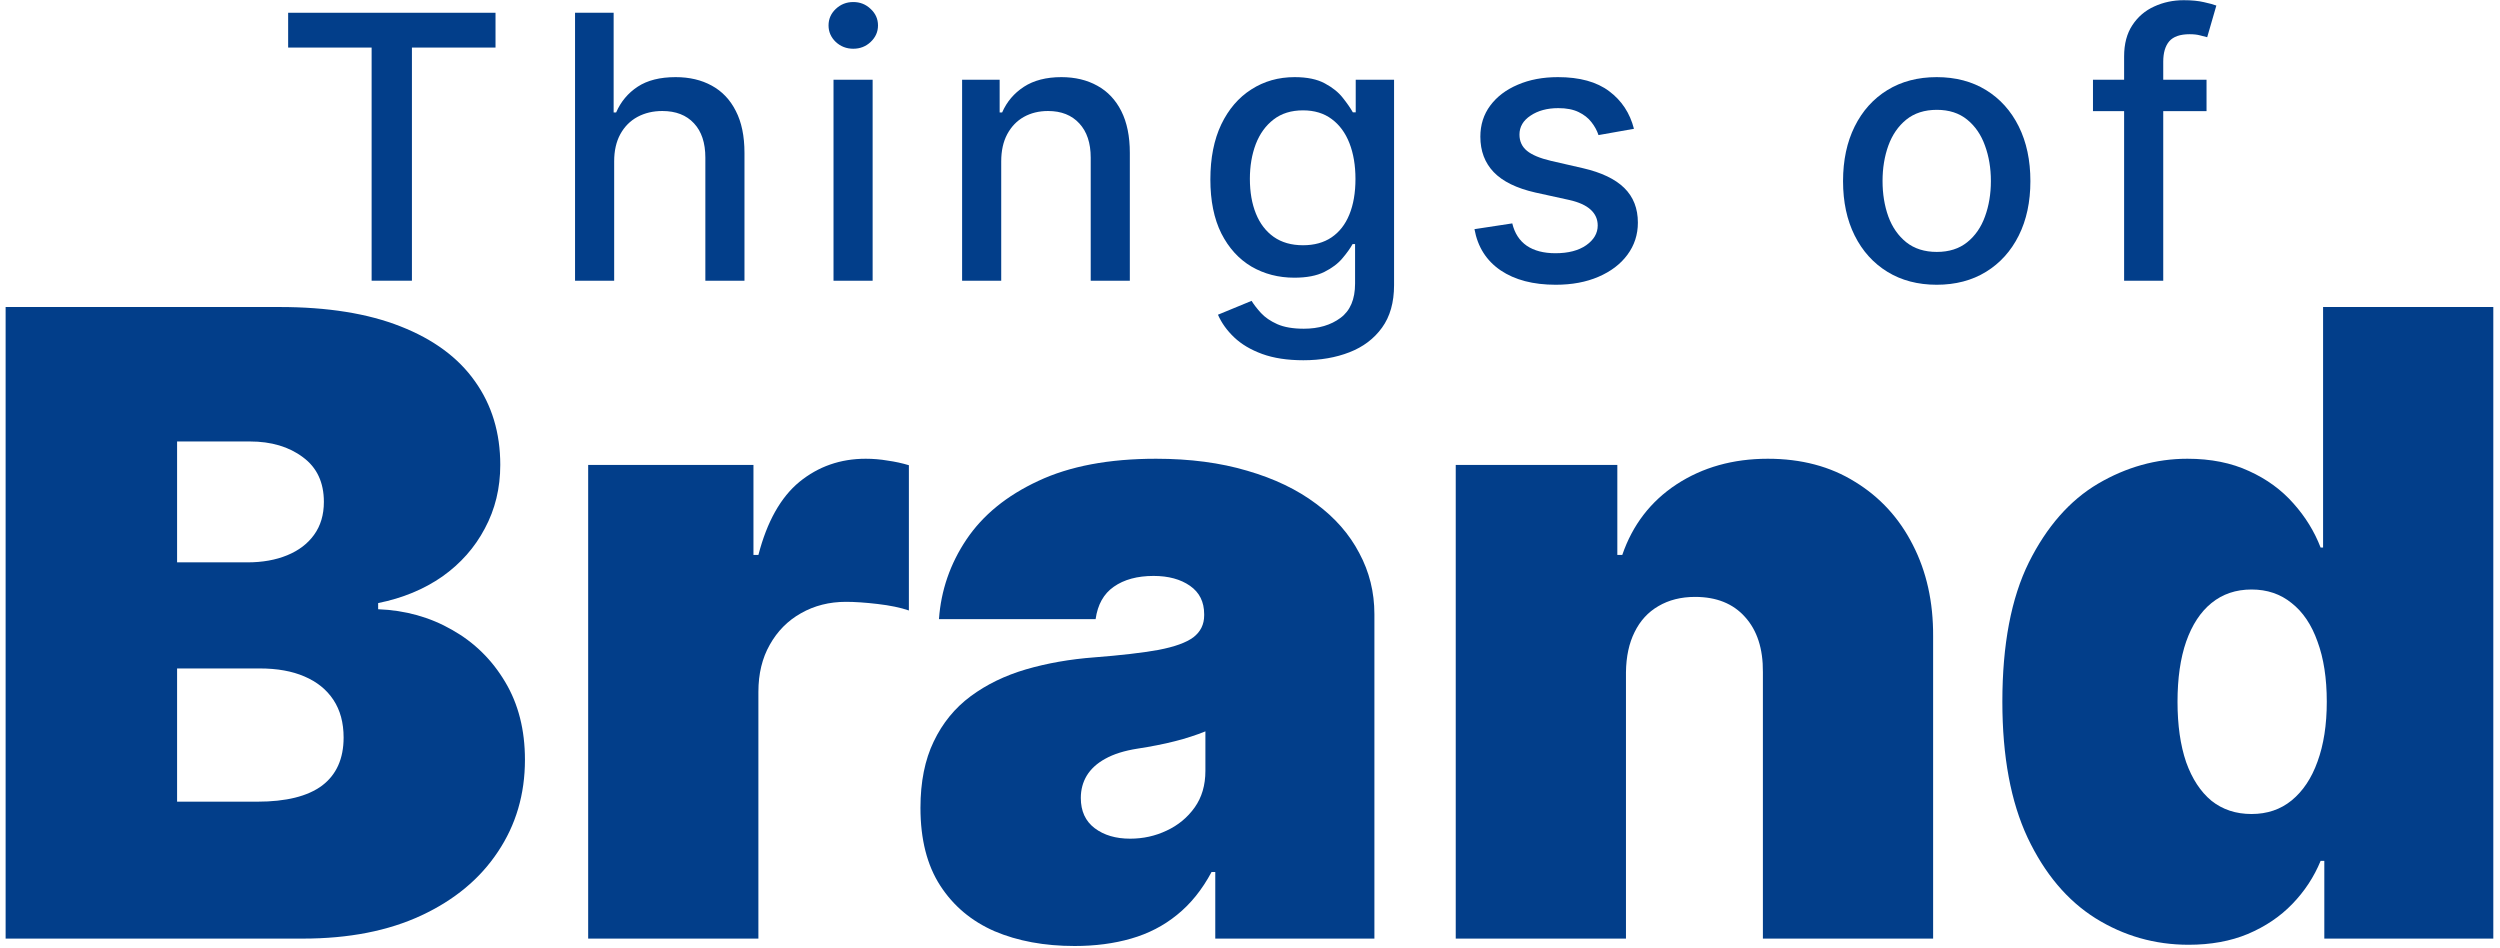
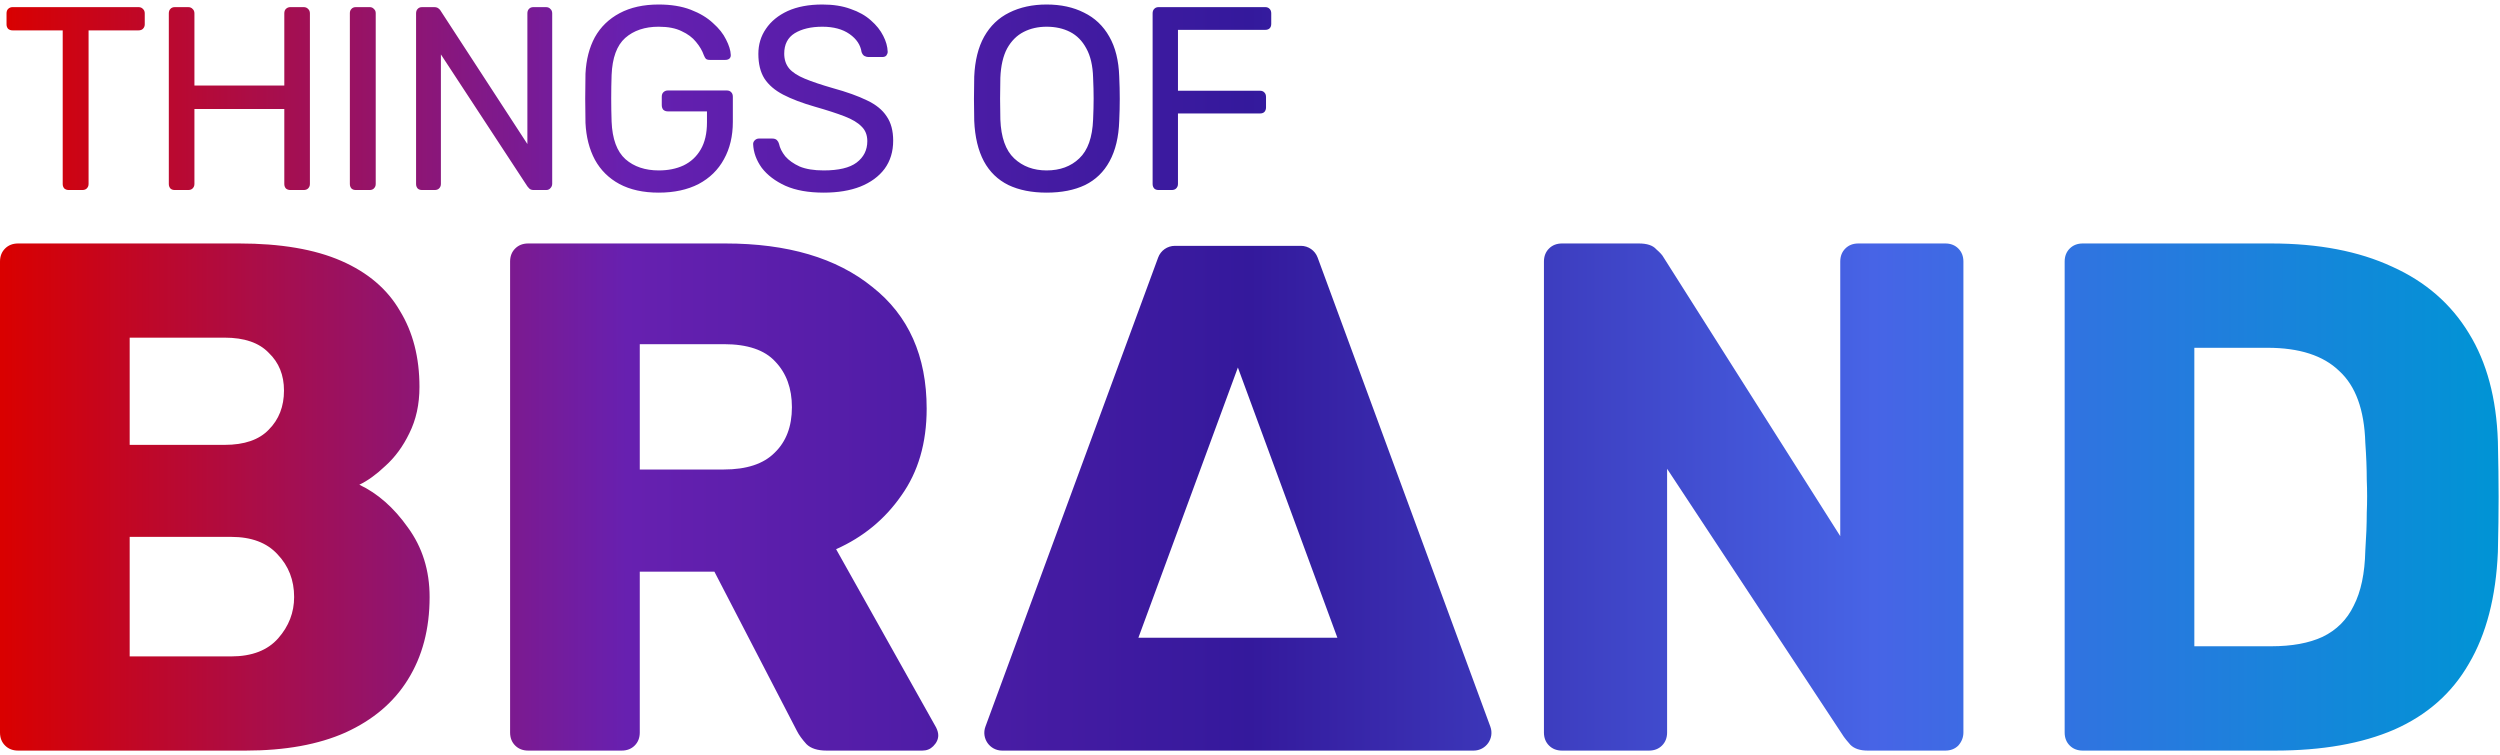
- <svg xmlns="http://www.w3.org/2000/svg" width="285" height="108" viewBox="0 0 285 108" fill="none">
-   <path d="M32.849 5.422V1.455H56.489V5.422H46.959V32H42.365V5.422H32.849Z" fill="#023E8A" />
-   <path d="M70.015 18.398V32H65.555V1.455H69.955V12.82H70.239C70.775 11.587 71.596 10.607 72.7 9.881C73.803 9.156 75.245 8.793 77.025 8.793C78.596 8.793 79.968 9.116 81.141 9.762C82.325 10.408 83.239 11.373 83.885 12.655C84.542 13.928 84.87 15.519 84.87 17.428V32H80.41V17.965C80.41 16.285 79.978 14.982 79.113 14.057C78.248 13.123 77.045 12.655 75.503 12.655C74.45 12.655 73.505 12.879 72.67 13.327C71.844 13.774 71.193 14.43 70.716 15.295C70.249 16.151 70.015 17.185 70.015 18.398Z" fill="#023E8A" />
-   <path d="M95.021 32V9.091H99.48V32H95.021ZM97.273 5.556C96.498 5.556 95.831 5.298 95.275 4.781C94.728 4.254 94.454 3.627 94.454 2.901C94.454 2.165 94.728 1.539 95.275 1.022C95.831 0.495 96.498 0.232 97.273 0.232C98.049 0.232 98.71 0.495 99.257 1.022C99.814 1.539 100.092 2.165 100.092 2.901C100.092 3.627 99.814 4.254 99.257 4.781C98.71 5.298 98.049 5.556 97.273 5.556Z" fill="#023E8A" />
-   <path d="M114.139 18.398V32H109.68V9.091H113.96V12.82H114.244C114.771 11.607 115.596 10.632 116.72 9.896C117.853 9.16 119.28 8.793 121 8.793C122.561 8.793 123.928 9.121 125.102 9.777C126.275 10.423 127.185 11.388 127.831 12.67C128.477 13.953 128.801 15.539 128.801 17.428V32H124.341V17.965C124.341 16.305 123.909 15.007 123.044 14.072C122.178 13.128 120.99 12.655 119.479 12.655C118.445 12.655 117.525 12.879 116.72 13.327C115.924 13.774 115.293 14.43 114.825 15.295C114.368 16.151 114.139 17.185 114.139 18.398Z" fill="#023E8A" />
-   <path d="M148.587 41.068C146.767 41.068 145.201 40.83 143.888 40.352C142.586 39.875 141.522 39.244 140.697 38.458C139.871 37.673 139.255 36.812 138.847 35.878L142.68 34.297C142.949 34.734 143.307 35.197 143.754 35.684C144.212 36.181 144.828 36.604 145.604 36.952C146.389 37.3 147.398 37.474 148.631 37.474C150.322 37.474 151.719 37.061 152.822 36.236C153.926 35.42 154.478 34.118 154.478 32.328V27.824H154.195C153.926 28.311 153.538 28.853 153.031 29.45C152.534 30.046 151.848 30.563 150.973 31.001C150.098 31.438 148.959 31.657 147.557 31.657C145.748 31.657 144.117 31.234 142.665 30.389C141.224 29.534 140.08 28.276 139.235 26.616C138.4 24.945 137.982 22.892 137.982 20.456C137.982 18.02 138.395 15.932 139.22 14.192C140.055 12.452 141.199 11.119 142.65 10.195C144.102 9.26 145.748 8.793 147.587 8.793C149.009 8.793 150.158 9.031 151.033 9.508C151.908 9.976 152.589 10.523 153.076 11.149C153.573 11.775 153.956 12.327 154.224 12.805H154.552V9.091H158.923V32.507C158.923 34.476 158.465 36.092 157.55 37.354C156.636 38.617 155.398 39.552 153.837 40.158C152.285 40.765 150.535 41.068 148.587 41.068ZM148.542 27.958C149.825 27.958 150.908 27.66 151.793 27.063C152.688 26.457 153.364 25.592 153.822 24.468C154.289 23.334 154.523 21.977 154.523 20.396C154.523 18.855 154.294 17.498 153.837 16.325C153.379 15.151 152.708 14.236 151.823 13.58C150.938 12.914 149.844 12.581 148.542 12.581C147.2 12.581 146.081 12.929 145.186 13.625C144.291 14.311 143.615 15.246 143.158 16.429C142.71 17.612 142.486 18.935 142.486 20.396C142.486 21.898 142.715 23.215 143.173 24.349C143.63 25.482 144.306 26.367 145.201 27.003C146.106 27.64 147.219 27.958 148.542 27.958Z" fill="#023E8A" />
-   <path d="M186.27 14.684L182.228 15.4C182.059 14.883 181.791 14.391 181.423 13.923C181.065 13.456 180.578 13.073 179.961 12.775C179.345 12.476 178.574 12.327 177.649 12.327C176.387 12.327 175.333 12.611 174.488 13.178C173.642 13.734 173.22 14.455 173.22 15.34C173.22 16.106 173.503 16.722 174.07 17.19C174.637 17.657 175.551 18.04 176.814 18.338L180.453 19.173C182.561 19.66 184.132 20.411 185.167 21.425C186.201 22.44 186.718 23.757 186.718 25.378C186.718 26.75 186.32 27.973 185.524 29.047C184.739 30.111 183.64 30.946 182.228 31.552C180.826 32.159 179.201 32.462 177.351 32.462C174.786 32.462 172.693 31.916 171.072 30.822C169.451 29.718 168.457 28.152 168.089 26.124L172.399 25.467C172.668 26.591 173.22 27.441 174.055 28.018C174.89 28.584 175.979 28.868 177.321 28.868C178.783 28.868 179.951 28.565 180.826 27.958C181.701 27.342 182.139 26.591 182.139 25.706C182.139 24.99 181.87 24.389 181.333 23.901C180.806 23.414 179.996 23.046 178.902 22.798L175.024 21.947C172.887 21.46 171.306 20.685 170.282 19.621C169.267 18.557 168.76 17.209 168.76 15.579C168.76 14.226 169.138 13.043 169.894 12.029C170.649 11.015 171.694 10.224 173.026 9.658C174.358 9.081 175.885 8.793 177.605 8.793C180.081 8.793 182.029 9.33 183.451 10.403C184.873 11.467 185.813 12.894 186.27 14.684Z" fill="#023E8A" />
-   <path d="M220.786 32.462C218.638 32.462 216.764 31.97 215.163 30.986C213.562 30.001 212.319 28.624 211.434 26.854C210.549 25.084 210.107 23.016 210.107 20.65C210.107 18.273 210.549 16.195 211.434 14.415C212.319 12.636 213.562 11.254 215.163 10.269C216.764 9.285 218.638 8.793 220.786 8.793C222.934 8.793 224.808 9.285 226.409 10.269C228.01 11.254 229.253 12.636 230.138 14.415C231.023 16.195 231.465 18.273 231.465 20.65C231.465 23.016 231.023 25.084 230.138 26.854C229.253 28.624 228.01 30.001 226.409 30.986C224.808 31.97 222.934 32.462 220.786 32.462ZM220.801 28.719C222.193 28.719 223.346 28.351 224.261 27.615C225.176 26.879 225.852 25.9 226.29 24.677C226.737 23.454 226.961 22.107 226.961 20.635C226.961 19.173 226.737 17.831 226.29 16.608C225.852 15.375 225.176 14.386 224.261 13.64C223.346 12.894 222.193 12.521 220.801 12.521C219.399 12.521 218.236 12.894 217.311 13.64C216.396 14.386 215.715 15.375 215.268 16.608C214.83 17.831 214.611 19.173 214.611 20.635C214.611 22.107 214.83 23.454 215.268 24.677C215.715 25.9 216.396 26.879 217.311 27.615C218.236 28.351 219.399 28.719 220.801 28.719Z" fill="#023E8A" />
-   <path d="M251.545 9.091V12.67H238.599V9.091H251.545ZM242.149 32V6.436C242.149 5.004 242.462 3.816 243.089 2.871C243.715 1.917 244.545 1.206 245.58 0.739C246.614 0.261 247.737 0.023 248.95 0.023C249.845 0.023 250.611 0.097 251.247 0.246C251.884 0.386 252.356 0.515 252.664 0.634L251.62 4.244C251.411 4.184 251.143 4.114 250.815 4.035C250.487 3.945 250.089 3.901 249.621 3.901C248.538 3.901 247.762 4.169 247.295 4.706C246.837 5.243 246.609 6.018 246.609 7.033V32H242.149Z" fill="#023E8A" />
-   <path d="M0.641 107V35H31.859C37.344 35 41.949 35.738 45.676 37.215C49.426 38.691 52.25 40.777 54.148 43.473C56.07 46.168 57.031 49.344 57.031 53C57.031 55.648 56.445 58.062 55.273 60.242C54.125 62.422 52.508 64.25 50.422 65.727C48.336 67.18 45.898 68.188 43.109 68.75V69.453C46.203 69.57 49.016 70.356 51.547 71.809C54.078 73.238 56.094 75.219 57.594 77.75C59.094 80.258 59.844 83.211 59.844 86.609C59.844 90.547 58.812 94.051 56.75 97.121C54.711 100.191 51.805 102.605 48.031 104.363C44.258 106.121 39.758 107 34.531 107H0.641ZM20.188 91.391H29.328C32.609 91.391 35.07 90.781 36.711 89.562C38.352 88.32 39.172 86.492 39.172 84.078C39.172 82.391 38.785 80.961 38.012 79.789C37.238 78.617 36.137 77.727 34.707 77.117C33.301 76.508 31.602 76.203 29.609 76.203H20.188V91.391ZM20.188 64.109H28.203C29.914 64.109 31.426 63.84 32.738 63.301C34.051 62.762 35.07 61.988 35.797 60.98C36.547 59.949 36.922 58.695 36.922 57.219C36.922 54.992 36.125 53.293 34.531 52.121C32.938 50.926 30.922 50.328 28.484 50.328H20.188V64.109Z" fill="#023E8A" />
-   <path d="M67.051 107V53H85.894V63.266H86.457C87.441 59.469 89 56.691 91.133 54.934C93.289 53.176 95.809 52.297 98.691 52.297C99.535 52.297 100.367 52.367 101.188 52.508C102.031 52.625 102.84 52.801 103.613 53.035V69.594C102.652 69.266 101.469 69.019 100.062 68.856C98.656 68.691 97.449 68.609 96.441 68.609C94.543 68.609 92.832 69.043 91.309 69.91C89.809 70.754 88.625 71.949 87.758 73.496C86.891 75.019 86.457 76.812 86.457 78.875V107H67.051Z" fill="#023E8A" />
-   <path d="M122.51 107.844C119.064 107.844 116.018 107.281 113.369 106.156C110.744 105.008 108.682 103.273 107.182 100.953C105.682 98.633 104.932 95.68 104.932 92.094C104.932 89.141 105.436 86.621 106.443 84.535C107.451 82.426 108.857 80.703 110.662 79.367C112.467 78.031 114.564 77.012 116.955 76.309C119.369 75.606 121.971 75.148 124.76 74.938C127.783 74.703 130.209 74.422 132.037 74.094C133.889 73.742 135.225 73.262 136.045 72.652C136.865 72.019 137.275 71.188 137.275 70.156V70.016C137.275 68.609 136.736 67.531 135.658 66.781C134.58 66.031 133.197 65.656 131.51 65.656C129.658 65.656 128.146 66.066 126.975 66.887C125.826 67.684 125.135 68.914 124.9 70.578H107.041C107.275 67.297 108.318 64.273 110.17 61.508C112.045 58.719 114.775 56.492 118.361 54.828C121.947 53.141 126.424 52.297 131.791 52.297C135.658 52.297 139.127 52.754 142.197 53.668C145.268 54.559 147.881 55.812 150.037 57.43C152.193 59.023 153.834 60.898 154.959 63.055C156.107 65.188 156.682 67.508 156.682 70.016V107H138.541V99.406H138.119C137.041 101.422 135.729 103.051 134.182 104.293C132.658 105.535 130.912 106.437 128.943 107C126.998 107.562 124.854 107.844 122.51 107.844ZM128.838 95.609C130.314 95.609 131.697 95.305 132.986 94.695C134.299 94.086 135.365 93.207 136.186 92.059C137.006 90.91 137.416 89.516 137.416 87.875V83.375C136.9 83.586 136.35 83.785 135.764 83.973C135.201 84.16 134.592 84.336 133.936 84.5C133.303 84.664 132.623 84.816 131.896 84.957C131.193 85.098 130.455 85.227 129.682 85.344C128.182 85.578 126.951 85.965 125.99 86.504C125.053 87.019 124.35 87.664 123.881 88.438C123.436 89.188 123.213 90.031 123.213 90.969C123.213 92.469 123.74 93.617 124.795 94.414C125.85 95.211 127.197 95.609 128.838 95.609Z" fill="#023E8A" />
-   <path d="M185.36 76.625V107H165.954V53H184.376V63.266H184.938C186.11 59.844 188.173 57.16 191.126 55.215C194.103 53.27 197.571 52.297 201.532 52.297C205.353 52.297 208.669 53.176 211.481 54.934C214.317 56.668 216.509 59.059 218.056 62.105C219.626 65.152 220.399 68.633 220.376 72.547V107H200.97V76.625C200.993 73.953 200.313 71.856 198.931 70.332C197.571 68.809 195.673 68.047 193.235 68.047C191.642 68.047 190.247 68.398 189.052 69.102C187.88 69.781 186.978 70.766 186.345 72.055C185.712 73.32 185.384 74.844 185.36 76.625Z" fill="#023E8A" />
-   <path d="M249.503 107.703C245.659 107.703 242.12 106.695 238.886 104.68C235.675 102.664 233.097 99.606 231.151 95.504C229.229 91.402 228.269 86.234 228.269 80C228.269 73.484 229.276 68.188 231.292 64.109C233.331 60.031 235.956 57.043 239.167 55.145C242.401 53.246 245.8 52.297 249.362 52.297C252.034 52.297 254.378 52.766 256.394 53.703C258.409 54.617 260.097 55.848 261.456 57.395C262.815 58.918 263.847 60.594 264.55 62.422H264.831V35H284.237V107H264.972V98.141H264.55C263.8 99.969 262.722 101.609 261.315 103.062C259.933 104.492 258.245 105.629 256.253 106.473C254.284 107.293 252.034 107.703 249.503 107.703ZM256.675 92.797C258.456 92.797 259.979 92.281 261.245 91.25C262.534 90.195 263.519 88.719 264.198 86.82C264.901 84.898 265.253 82.625 265.253 80C265.253 77.328 264.901 75.043 264.198 73.144C263.519 71.223 262.534 69.758 261.245 68.75C259.979 67.719 258.456 67.203 256.675 67.203C254.894 67.203 253.37 67.719 252.104 68.75C250.862 69.758 249.901 71.223 249.222 73.144C248.565 75.043 248.237 77.328 248.237 80C248.237 82.672 248.565 84.969 249.222 86.891C249.901 88.789 250.862 90.254 252.104 91.285C253.37 92.293 254.894 92.797 256.675 92.797Z" fill="#023E8A" />
+ <svg xmlns="http://www.w3.org/2000/svg" width="421" height="127" viewBox="0 0 421 127" fill="none">
+   <path fill-rule="evenodd" clip-rule="evenodd" d="M110.914 32.44C108.332 32.44 106.132 31.956 104.314 30.988C102.524 30.02 101.146 28.656 100.178 26.896C99.239 25.136 98.711 23.068 98.594 20.692C98.564 19.401 98.55 18.037 98.55 16.6C98.55 15.133 98.564 13.74 98.594 12.42C98.711 10.044 99.239 7.991 100.178 6.26C101.146 4.529 102.539 3.18 104.358 2.212C106.176 1.244 108.362 0.76 110.914 0.76C112.996 0.76 114.8 1.053 116.326 1.64C117.851 2.227 119.098 2.975 120.066 3.884C121.063 4.764 121.796 5.688 122.266 6.656C122.764 7.624 123.028 8.475 123.058 9.208C123.087 9.472 123.014 9.692 122.838 9.868C122.662 10.015 122.427 10.088 122.134 10.088H119.538C119.244 10.088 119.024 10.029 118.878 9.912C118.76 9.795 118.643 9.589 118.526 9.296C118.262 8.533 117.822 7.785 117.206 7.052C116.619 6.319 115.812 5.717 114.786 5.248C113.788 4.749 112.498 4.5 110.914 4.5C108.596 4.5 106.719 5.131 105.282 6.392C103.874 7.653 103.111 9.736 102.994 12.64C102.906 15.251 102.906 17.861 102.994 20.472C103.111 23.405 103.888 25.517 105.326 26.808C106.763 28.069 108.64 28.7 110.958 28.7C112.512 28.7 113.891 28.421 115.094 27.864C116.326 27.277 117.294 26.383 117.998 25.18C118.702 23.977 119.054 22.452 119.054 20.604V18.756H112.454C112.16 18.756 111.911 18.668 111.706 18.492C111.53 18.287 111.442 18.023 111.442 17.7V16.292C111.442 15.969 111.53 15.72 111.706 15.544C111.911 15.339 112.16 15.236 112.454 15.236H122.398C122.72 15.236 122.97 15.339 123.146 15.544C123.322 15.72 123.41 15.969 123.41 16.292V20.516C123.41 22.921 122.911 25.019 121.914 26.808C120.946 28.597 119.523 29.991 117.646 30.988C115.768 31.956 113.524 32.44 110.914 32.44ZM10.824 31.736C11.029 31.912 11.279 32 11.572 32H13.86C14.183 32 14.432 31.912 14.608 31.736C14.813 31.531 14.916 31.281 14.916 30.988V5.116H23.32C23.643 5.116 23.892 5.028 24.068 4.852C24.273 4.647 24.376 4.397 24.376 4.104V2.256C24.376 1.933 24.273 1.684 24.068 1.508C23.892 1.303 23.643 1.2 23.32 1.2H2.112C1.819 1.2 1.569 1.303 1.364 1.508C1.188 1.684 1.1 1.933 1.1 2.256V4.104C1.1 4.397 1.188 4.647 1.364 4.852C1.569 5.028 1.819 5.116 2.112 5.116H10.56V30.988C10.56 31.281 10.648 31.531 10.824 31.736ZM28.693 31.736C28.869 31.912 29.118 32 29.441 32H31.685C32.007 32 32.257 31.912 32.433 31.736C32.638 31.531 32.741 31.281 32.741 30.988V18.36H47.877V30.988C47.877 31.281 47.965 31.531 48.141 31.736C48.346 31.912 48.595 32 48.889 32H51.133C51.455 32 51.705 31.912 51.881 31.736C52.086 31.531 52.189 31.281 52.189 30.988V2.256C52.189 1.933 52.086 1.684 51.881 1.508C51.705 1.303 51.455 1.2 51.133 1.2H48.889C48.595 1.2 48.346 1.303 48.141 1.508C47.965 1.684 47.877 1.933 47.877 2.256V14.4H32.741V2.256C32.741 1.933 32.638 1.684 32.433 1.508C32.257 1.303 32.007 1.2 31.685 1.2H29.441C29.118 1.2 28.869 1.303 28.693 1.508C28.517 1.684 28.429 1.933 28.429 2.256V30.988C28.429 31.281 28.517 31.531 28.693 31.736ZM59.928 32C59.605 32 59.356 31.912 59.18 31.736C59.004 31.531 58.916 31.281 58.916 30.988V2.212C58.916 1.919 59.004 1.684 59.18 1.508C59.356 1.303 59.605 1.2 59.928 1.2H62.26C62.553 1.2 62.788 1.303 62.964 1.508C63.169 1.684 63.272 1.919 63.272 2.212V30.988C63.272 31.281 63.169 31.531 62.964 31.736C62.788 31.912 62.553 32 62.26 32H59.928ZM70.331 31.736C70.507 31.912 70.756 32 71.079 32H73.191C73.514 32 73.763 31.912 73.939 31.736C74.144 31.531 74.247 31.281 74.247 30.988V9.164L88.811 31.384C88.87 31.443 88.972 31.56 89.119 31.736C89.295 31.912 89.544 32 89.867 32H91.979C92.272 32 92.507 31.897 92.683 31.692C92.888 31.487 92.991 31.237 92.991 30.944V2.256C92.991 1.933 92.888 1.684 92.683 1.508C92.507 1.303 92.258 1.2 91.935 1.2H89.823C89.5 1.2 89.251 1.303 89.075 1.508C88.899 1.684 88.811 1.933 88.811 2.256V24.256L74.203 1.816C74.174 1.728 74.071 1.611 73.895 1.464C73.719 1.288 73.455 1.2 73.103 1.2H71.079C70.756 1.2 70.507 1.303 70.331 1.508C70.155 1.684 70.067 1.933 70.067 2.256V30.988C70.067 31.281 70.155 31.531 70.331 31.736ZM132.283 31.296C134.014 32.059 136.155 32.44 138.707 32.44C141.083 32.44 143.136 32.103 144.867 31.428C146.627 30.724 147.991 29.727 148.959 28.436C149.927 27.116 150.411 25.532 150.411 23.684C150.411 22.012 150.044 20.648 149.311 19.592C148.607 18.507 147.507 17.612 146.011 16.908C144.515 16.175 142.594 15.485 140.247 14.84C138.311 14.283 136.742 13.755 135.539 13.256C134.336 12.757 133.456 12.185 132.899 11.54C132.342 10.865 132.063 10.029 132.063 9.032C132.063 7.477 132.65 6.333 133.823 5.6C135.026 4.867 136.58 4.5 138.487 4.5C140.364 4.5 141.89 4.911 143.063 5.732C144.236 6.553 144.911 7.565 145.087 8.768C145.204 9.091 145.366 9.311 145.571 9.428C145.806 9.545 146.026 9.604 146.231 9.604H148.563C148.886 9.604 149.12 9.516 149.267 9.34C149.414 9.135 149.487 8.929 149.487 8.724C149.458 7.844 149.208 6.949 148.739 6.04C148.27 5.101 147.58 4.236 146.671 3.444C145.762 2.623 144.618 1.977 143.239 1.508C141.89 1.009 140.306 0.76 138.487 0.76C136.199 0.76 134.248 1.127 132.635 1.86C131.051 2.593 129.834 3.591 128.983 4.852C128.132 6.084 127.707 7.492 127.707 9.076C127.707 10.748 128.044 12.127 128.719 13.212C129.423 14.297 130.479 15.207 131.887 15.94C133.295 16.673 135.07 17.348 137.211 17.964C139.264 18.551 140.936 19.093 142.227 19.592C143.518 20.091 144.471 20.663 145.087 21.308C145.732 21.924 146.055 22.745 146.055 23.772C146.055 25.268 145.454 26.471 144.251 27.38C143.078 28.26 141.23 28.7 138.707 28.7C137.064 28.7 135.715 28.48 134.659 28.04C133.632 27.571 132.826 26.999 132.239 26.324C131.682 25.62 131.33 24.916 131.183 24.212C131.124 23.977 131.007 23.772 130.831 23.596C130.655 23.42 130.391 23.332 130.039 23.332H127.795C127.531 23.332 127.296 23.435 127.091 23.64C126.915 23.816 126.827 24.021 126.827 24.256C126.886 25.664 127.37 26.999 128.279 28.26C129.218 29.492 130.552 30.504 132.283 31.296ZM176.247 32.44C173.754 32.44 171.613 32.015 169.823 31.164C168.034 30.284 166.655 28.949 165.687 27.16C164.719 25.341 164.177 23.068 164.059 20.34C164.03 19.049 164.015 17.817 164.015 16.644C164.015 15.441 164.03 14.195 164.059 12.904C164.177 10.205 164.734 7.961 165.731 6.172C166.758 4.353 168.166 3.004 169.955 2.124C171.774 1.215 173.871 0.76 176.247 0.76C178.653 0.76 180.75 1.215 182.539 2.124C184.358 3.004 185.781 4.353 186.807 6.172C187.834 7.961 188.391 10.205 188.479 12.904C188.538 14.195 188.567 15.441 188.567 16.644C188.567 17.817 188.538 19.049 188.479 20.34C188.391 23.068 187.849 25.341 186.851 27.16C185.883 28.949 184.505 30.284 182.715 31.164C180.926 32.015 178.77 32.44 176.247 32.44ZM176.247 28.7C178.506 28.7 180.339 28.025 181.747 26.676C183.185 25.327 183.962 23.141 184.079 20.12C184.138 18.8 184.167 17.627 184.167 16.6C184.167 15.544 184.138 14.371 184.079 13.08C184.021 11.056 183.639 9.413 182.935 8.152C182.261 6.891 181.351 5.967 180.207 5.38C179.063 4.793 177.743 4.5 176.247 4.5C174.81 4.5 173.519 4.793 172.375 5.38C171.231 5.967 170.307 6.891 169.603 8.152C168.929 9.413 168.547 11.056 168.459 13.08C168.43 14.371 168.415 15.544 168.415 16.6C168.415 17.627 168.43 18.8 168.459 20.12C168.577 23.141 169.354 25.327 170.791 26.676C172.229 28.025 174.047 28.7 176.247 28.7ZM194.365 31.736C194.541 31.912 194.79 32 195.113 32H197.313C197.635 32 197.885 31.912 198.061 31.736C198.266 31.531 198.369 31.281 198.369 30.988V19.108H212.185C212.507 19.108 212.757 19.02 212.933 18.844C213.109 18.639 213.197 18.389 213.197 18.096V16.336C213.197 16.013 213.109 15.764 212.933 15.588C212.757 15.383 212.507 15.28 212.185 15.28H198.369V5.028H213.065C213.387 5.028 213.637 4.94 213.813 4.764C213.989 4.588 214.077 4.339 214.077 4.016V2.256C214.077 1.933 213.989 1.684 213.813 1.508C213.637 1.303 213.387 1.2 213.065 1.2H195.113C194.79 1.2 194.541 1.303 194.365 1.508C194.189 1.684 194.101 1.933 194.101 2.256V30.988C194.101 31.281 194.189 31.531 194.365 31.736ZM0.854 125.546C1.423 126.115 2.155 126.4 3.05 126.4H41.358C48.027 126.4 53.639 125.383 58.194 123.35C62.83 121.235 66.327 118.267 68.686 114.444C71.126 110.54 72.346 105.904 72.346 100.536C72.346 96.063 71.126 92.159 68.686 88.824C66.327 85.489 63.603 83.09 60.512 81.626C61.895 80.975 63.359 79.918 64.904 78.454C66.531 76.99 67.873 75.16 68.93 72.964C70.069 70.687 70.638 68.084 70.638 65.156C70.638 60.195 69.54 55.925 67.344 52.346C65.229 48.686 61.935 45.88 57.462 43.928C52.989 41.976 47.255 41 40.26 41H3.05C2.155 41 1.423 41.285 0.854 41.854C0.285 42.423 0 43.155 0 44.05V123.35C0 124.245 0.285 124.977 0.854 125.546ZM38.918 110.54H21.838V90.41H38.918C42.334 90.41 44.937 91.386 46.726 93.338C48.597 95.29 49.532 97.689 49.532 100.536C49.532 103.139 48.637 105.457 46.848 107.49C45.059 109.523 42.415 110.54 38.918 110.54ZM37.82 74.916H21.838V56.86H37.82C41.155 56.86 43.635 57.714 45.262 59.422C46.97 61.049 47.824 63.163 47.824 65.766C47.824 68.45 46.97 70.646 45.262 72.354C43.635 74.062 41.155 74.916 37.82 74.916ZM86.754 125.546C87.324 126.115 88.056 126.4 88.95 126.4H104.688C105.583 126.4 106.315 126.115 106.884 125.546C107.454 124.977 107.738 124.245 107.738 123.35V96.266H120.304L134.212 123.106C134.538 123.757 135.066 124.489 135.798 125.302C136.53 126.034 137.669 126.4 139.214 126.4H155.318C156.05 126.4 156.66 126.156 157.148 125.668C157.718 125.099 158.002 124.489 158.002 123.838C158.002 123.431 157.88 122.984 157.636 122.496L140.8 92.484C145.355 90.451 149.015 87.441 151.78 83.456C154.627 79.471 156.05 74.591 156.05 68.816C156.05 59.951 153 53.119 146.9 48.32C140.882 43.44 132.626 41 122.134 41H88.95C88.056 41 87.324 41.285 86.754 41.854C86.185 42.423 85.9 43.155 85.9 44.05V123.35C85.9 124.245 86.185 124.977 86.754 125.546ZM121.89 79.064H107.738V57.958H121.89C125.876 57.958 128.763 58.934 130.552 60.886C132.423 62.838 133.358 65.4 133.358 68.572C133.358 71.825 132.382 74.387 130.43 76.258C128.56 78.129 125.713 79.064 121.89 79.064ZM260.854 125.546C261.423 126.115 262.155 126.4 263.05 126.4H277.69C278.585 126.4 279.317 126.115 279.886 125.546C280.455 124.977 280.74 124.245 280.74 123.35V78.942L310.508 124.082C310.671 124.326 311.037 124.773 311.606 125.424C312.257 126.075 313.233 126.4 314.534 126.4H327.588C328.483 126.4 329.215 126.115 329.784 125.546C330.353 124.895 330.638 124.163 330.638 123.35V44.05C330.638 43.155 330.353 42.423 329.784 41.854C329.215 41.285 328.483 41 327.588 41H312.948C312.053 41 311.321 41.285 310.752 41.854C310.183 42.423 309.898 43.155 309.898 44.05V90.288L280.13 43.318C279.967 42.993 279.561 42.545 278.91 41.976C278.341 41.325 277.365 41 275.982 41H263.05C262.155 41 261.423 41.285 260.854 41.854C260.285 42.423 260 43.155 260 44.05V123.35C260 124.245 260.285 124.977 260.854 125.546ZM348.542 125.546C349.111 126.115 349.843 126.4 350.737 126.4H383.068C391.038 126.4 397.748 125.221 403.198 122.862C408.728 120.422 412.917 116.721 415.763 111.76C418.691 106.799 420.318 100.536 420.643 92.972C420.725 89.475 420.766 86.384 420.766 83.7C420.766 81.016 420.725 77.885 420.643 74.306C420.4 67.067 418.773 61.008 415.763 56.128C412.754 51.167 408.444 47.425 402.832 44.904C397.22 42.301 390.428 41 382.457 41H350.737C349.843 41 349.111 41.285 348.542 41.854C347.972 42.423 347.688 43.155 347.688 44.05V123.35C347.688 124.245 347.972 124.977 348.542 125.546ZM382.457 108.832H369.526V58.568H381.848C387.215 58.568 391.242 59.869 393.926 62.472C396.691 64.993 398.155 69.019 398.318 74.55C398.48 76.827 398.562 78.901 398.562 80.772C398.643 82.643 398.643 84.513 398.562 86.384C398.562 88.255 398.48 90.369 398.318 92.728C398.236 96.551 397.586 99.641 396.366 102C395.227 104.359 393.478 106.107 391.12 107.246C388.842 108.303 385.955 108.832 382.457 108.832ZM221.886 43.363C221.451 42.184 220.328 41.4 219.071 41.4H197.849C196.592 41.4 195.468 42.184 195.034 43.363L165.946 122.363C165.225 124.322 166.674 126.4 168.761 126.4H248.158C250.245 126.4 251.695 124.322 250.974 122.363L221.886 43.363ZM225.217 107.4L208.46 61.889L191.703 107.4H225.217Z" fill="url(#paint0_linear_367_83)" />
+   <defs>
+     <linearGradient id="paint0_linear_367_83" x1="0.46" y1="63.139" x2="420.46" y2="63.139" gradientUnits="userSpaceOnUse">
+       <stop stop-color="#D90000" />
+       <stop offset="0.25" stop-color="#6720B0" />
+       <stop offset="0.5" stop-color="#34199C" />
+       <stop offset="0.75" stop-color="#4764E6" />
+       <stop offset="1" stop-color="#0094D5" />
+     </linearGradient>
+   </defs>
</svg>
